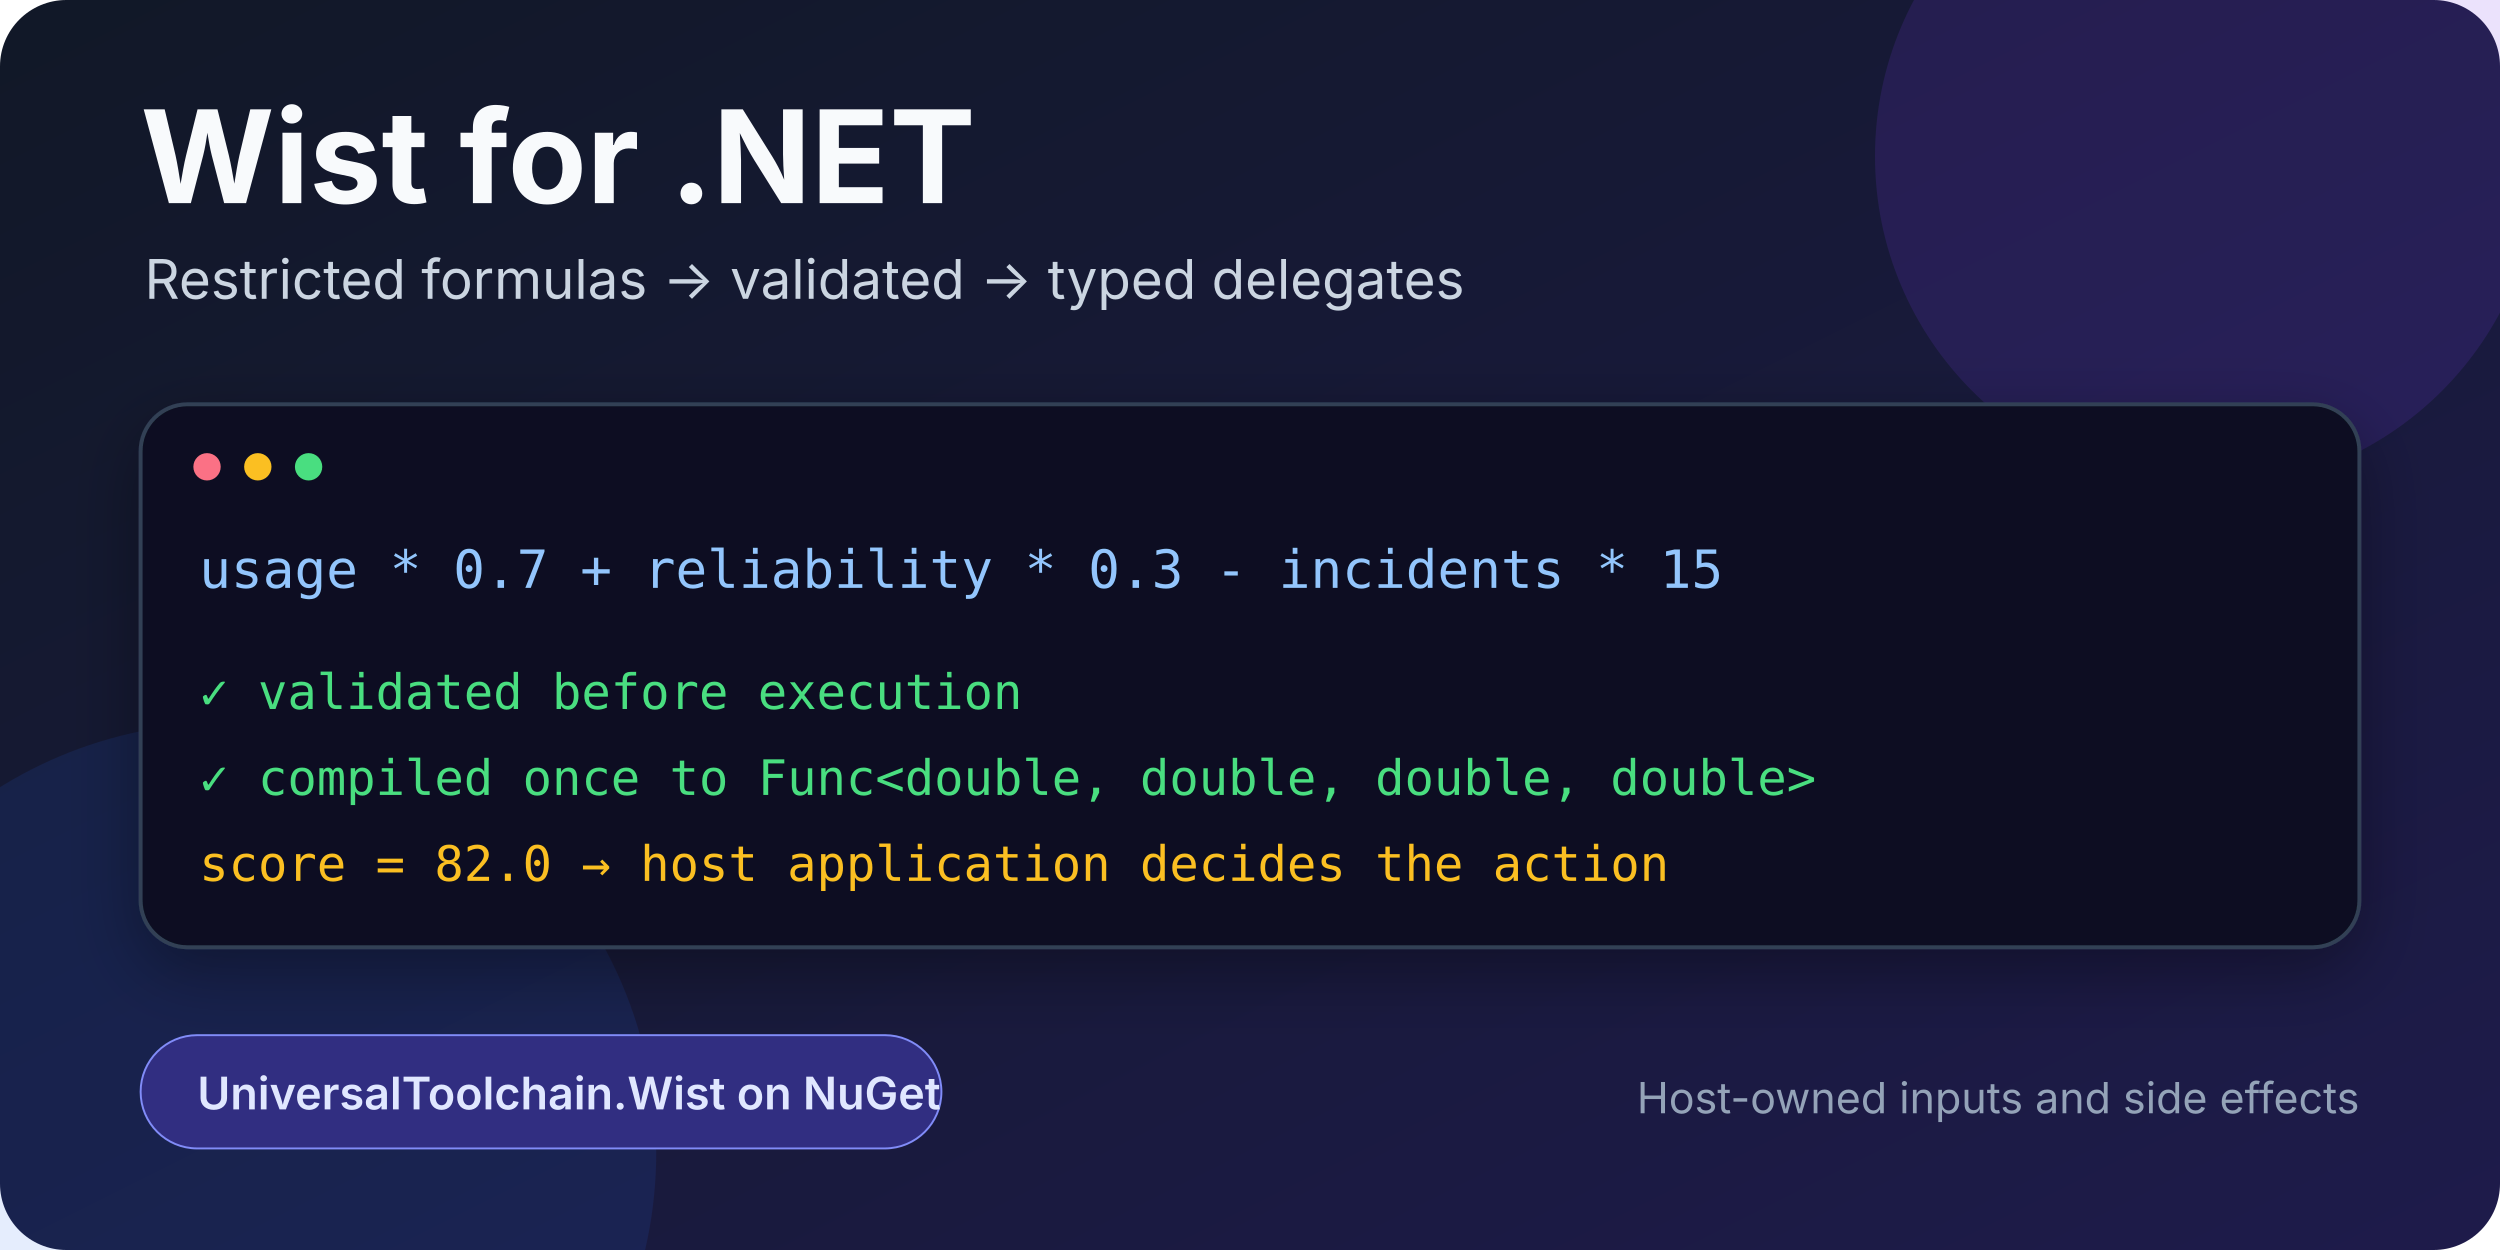
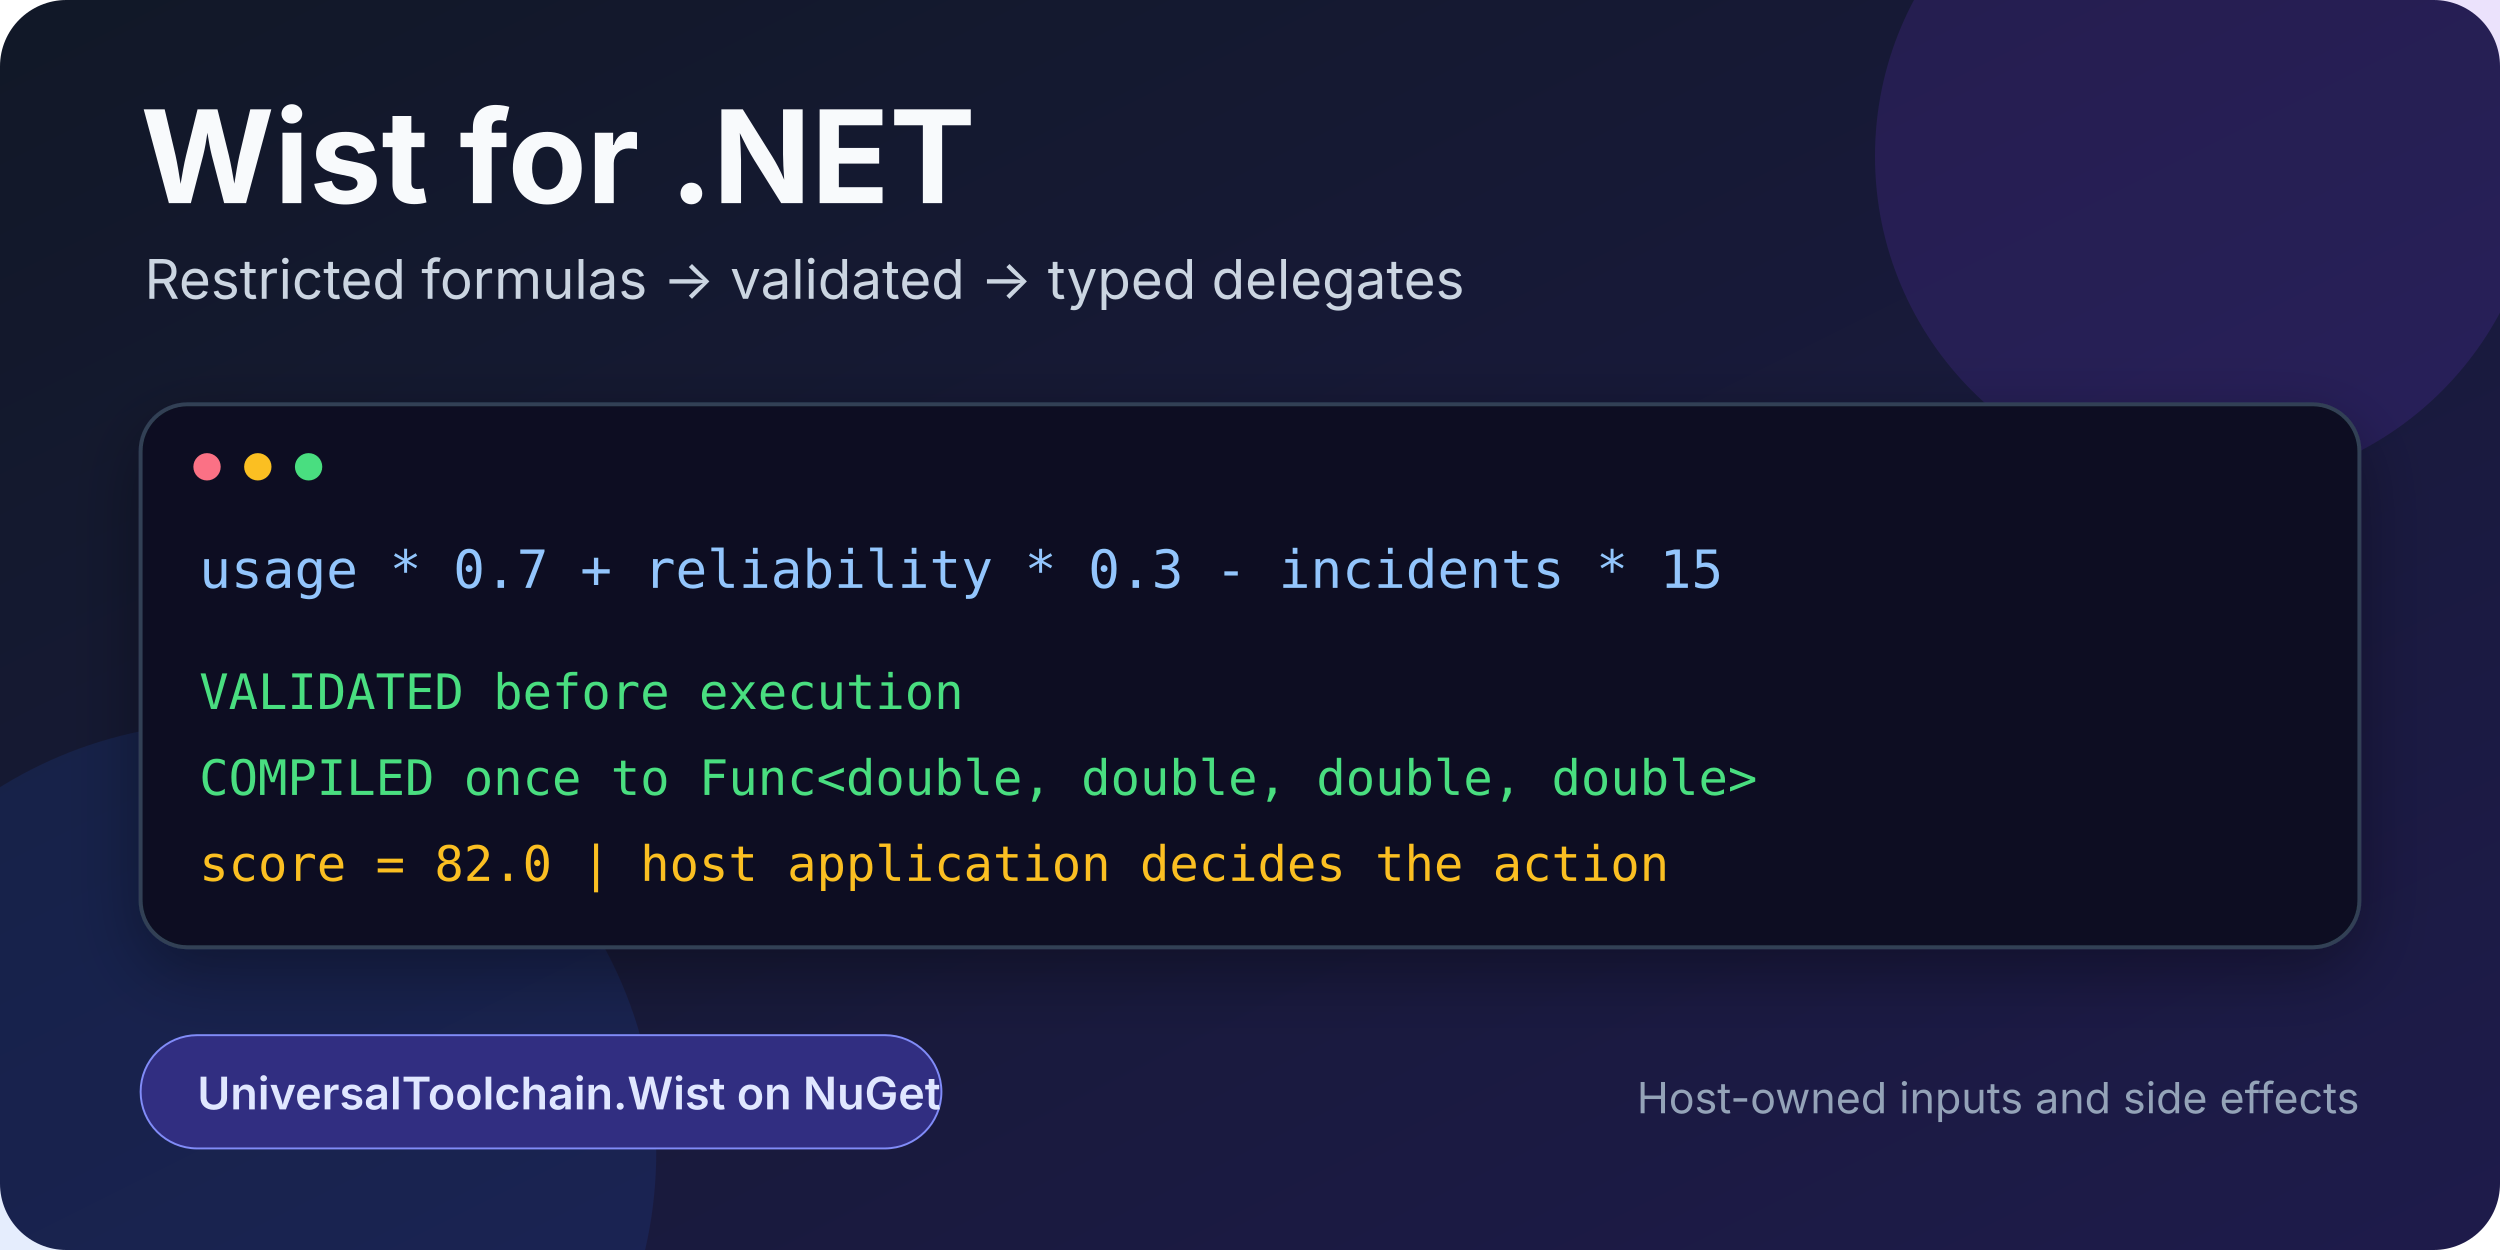
<svg xmlns="http://www.w3.org/2000/svg" width="1280" height="640" viewBox="0 0 1280 640" role="img" aria-labelledby="title desc">
  <defs>
    <linearGradient id="bg" x1="0" y1="0" x2="1" y2="1">
      <stop offset="0" stop-color="#111827" />
      <stop offset="1" stop-color="#1e1b4b" />
    </linearGradient>
    <filter id="shadow" x="-20%" y="-20%" width="140%" height="140%">
      <feDropShadow dx="0" dy="12" stdDeviation="18" flood-color="#000000" flood-opacity="0.35" />
    </filter>
  </defs>
  <rect width="1280" height="640" rx="34" fill="url(#bg)" />
  <circle cx="1130" cy="80" r="170" fill="#7c3aed" opacity="0.15" />
  <circle cx="116" cy="590" r="220" fill="#2563eb" opacity="0.12" />
  <text x="72" y="104" fill="#f8fafc" font-family="Inter, Segoe UI, Arial, sans-serif" font-size="66" font-weight="700">Wist for .NET</text>
  <text x="74" y="153" fill="#cbd5e1" font-family="Inter, Segoe UI, Arial, sans-serif" font-size="28">Restricted formulas → validated → typed delegates</text>
  <g filter="url(#shadow)">
    <rect x="72" y="207" width="1136" height="278" rx="24" fill="#0b1020" stroke="#334155" stroke-width="2" />
    <circle cx="106" cy="239" r="7" fill="#fb7185" />
    <circle cx="132" cy="239" r="7" fill="#fbbf24" />
    <circle cx="158" cy="239" r="7" fill="#4ade80" />
    <text x="102" y="301" fill="#93c5fd" font-family="JetBrains Mono, Consolas, monospace" font-size="27">usage * 0.7 + reliability * 0.3 - incidents * 15</text>
-     <text x="102" y="363" fill="#4ade80" font-family="JetBrains Mono, Consolas, monospace" font-size="25">✓ validated before execution</text>
-     <text x="102" y="407" fill="#4ade80" font-family="JetBrains Mono, Consolas, monospace" font-size="25">✓ compiled once to Func&lt;double, double, double, double&gt;</text>
-     <text x="102" y="451" fill="#fbbf24" font-family="JetBrains Mono, Consolas, monospace" font-size="25">score = 82.0  →  host application decides the action</text>
+     <text x="102" y="363" fill="#4ade80" font-family="JetBrains Mono, Consolas, monospace" font-size="25">VALIDATED before execution</text>
+     <text x="102" y="407" fill="#4ade80" font-family="JetBrains Mono, Consolas, monospace" font-size="25">COMPILED once to Func&lt;double, double, double, double&gt;</text>
+     <text x="102" y="451" fill="#fbbf24" font-family="JetBrains Mono, Consolas, monospace" font-size="25">score = 82.0  |  host application decides the action</text>
  </g>
  <rect x="72" y="530" width="410" height="58" rx="29" fill="#312e81" stroke="#818cf8" />
  <text x="101" y="568" fill="#e0e7ff" font-family="Inter, Segoe UI, Arial, sans-serif" font-size="23" font-weight="600">UniversalToolchain.Wist on NuGet</text>
  <text x="1208" y="570" text-anchor="end" fill="#94a3b8" font-family="Inter, Segoe UI, Arial, sans-serif" font-size="22">Host-owned inputs and side effects</text>
</svg>
